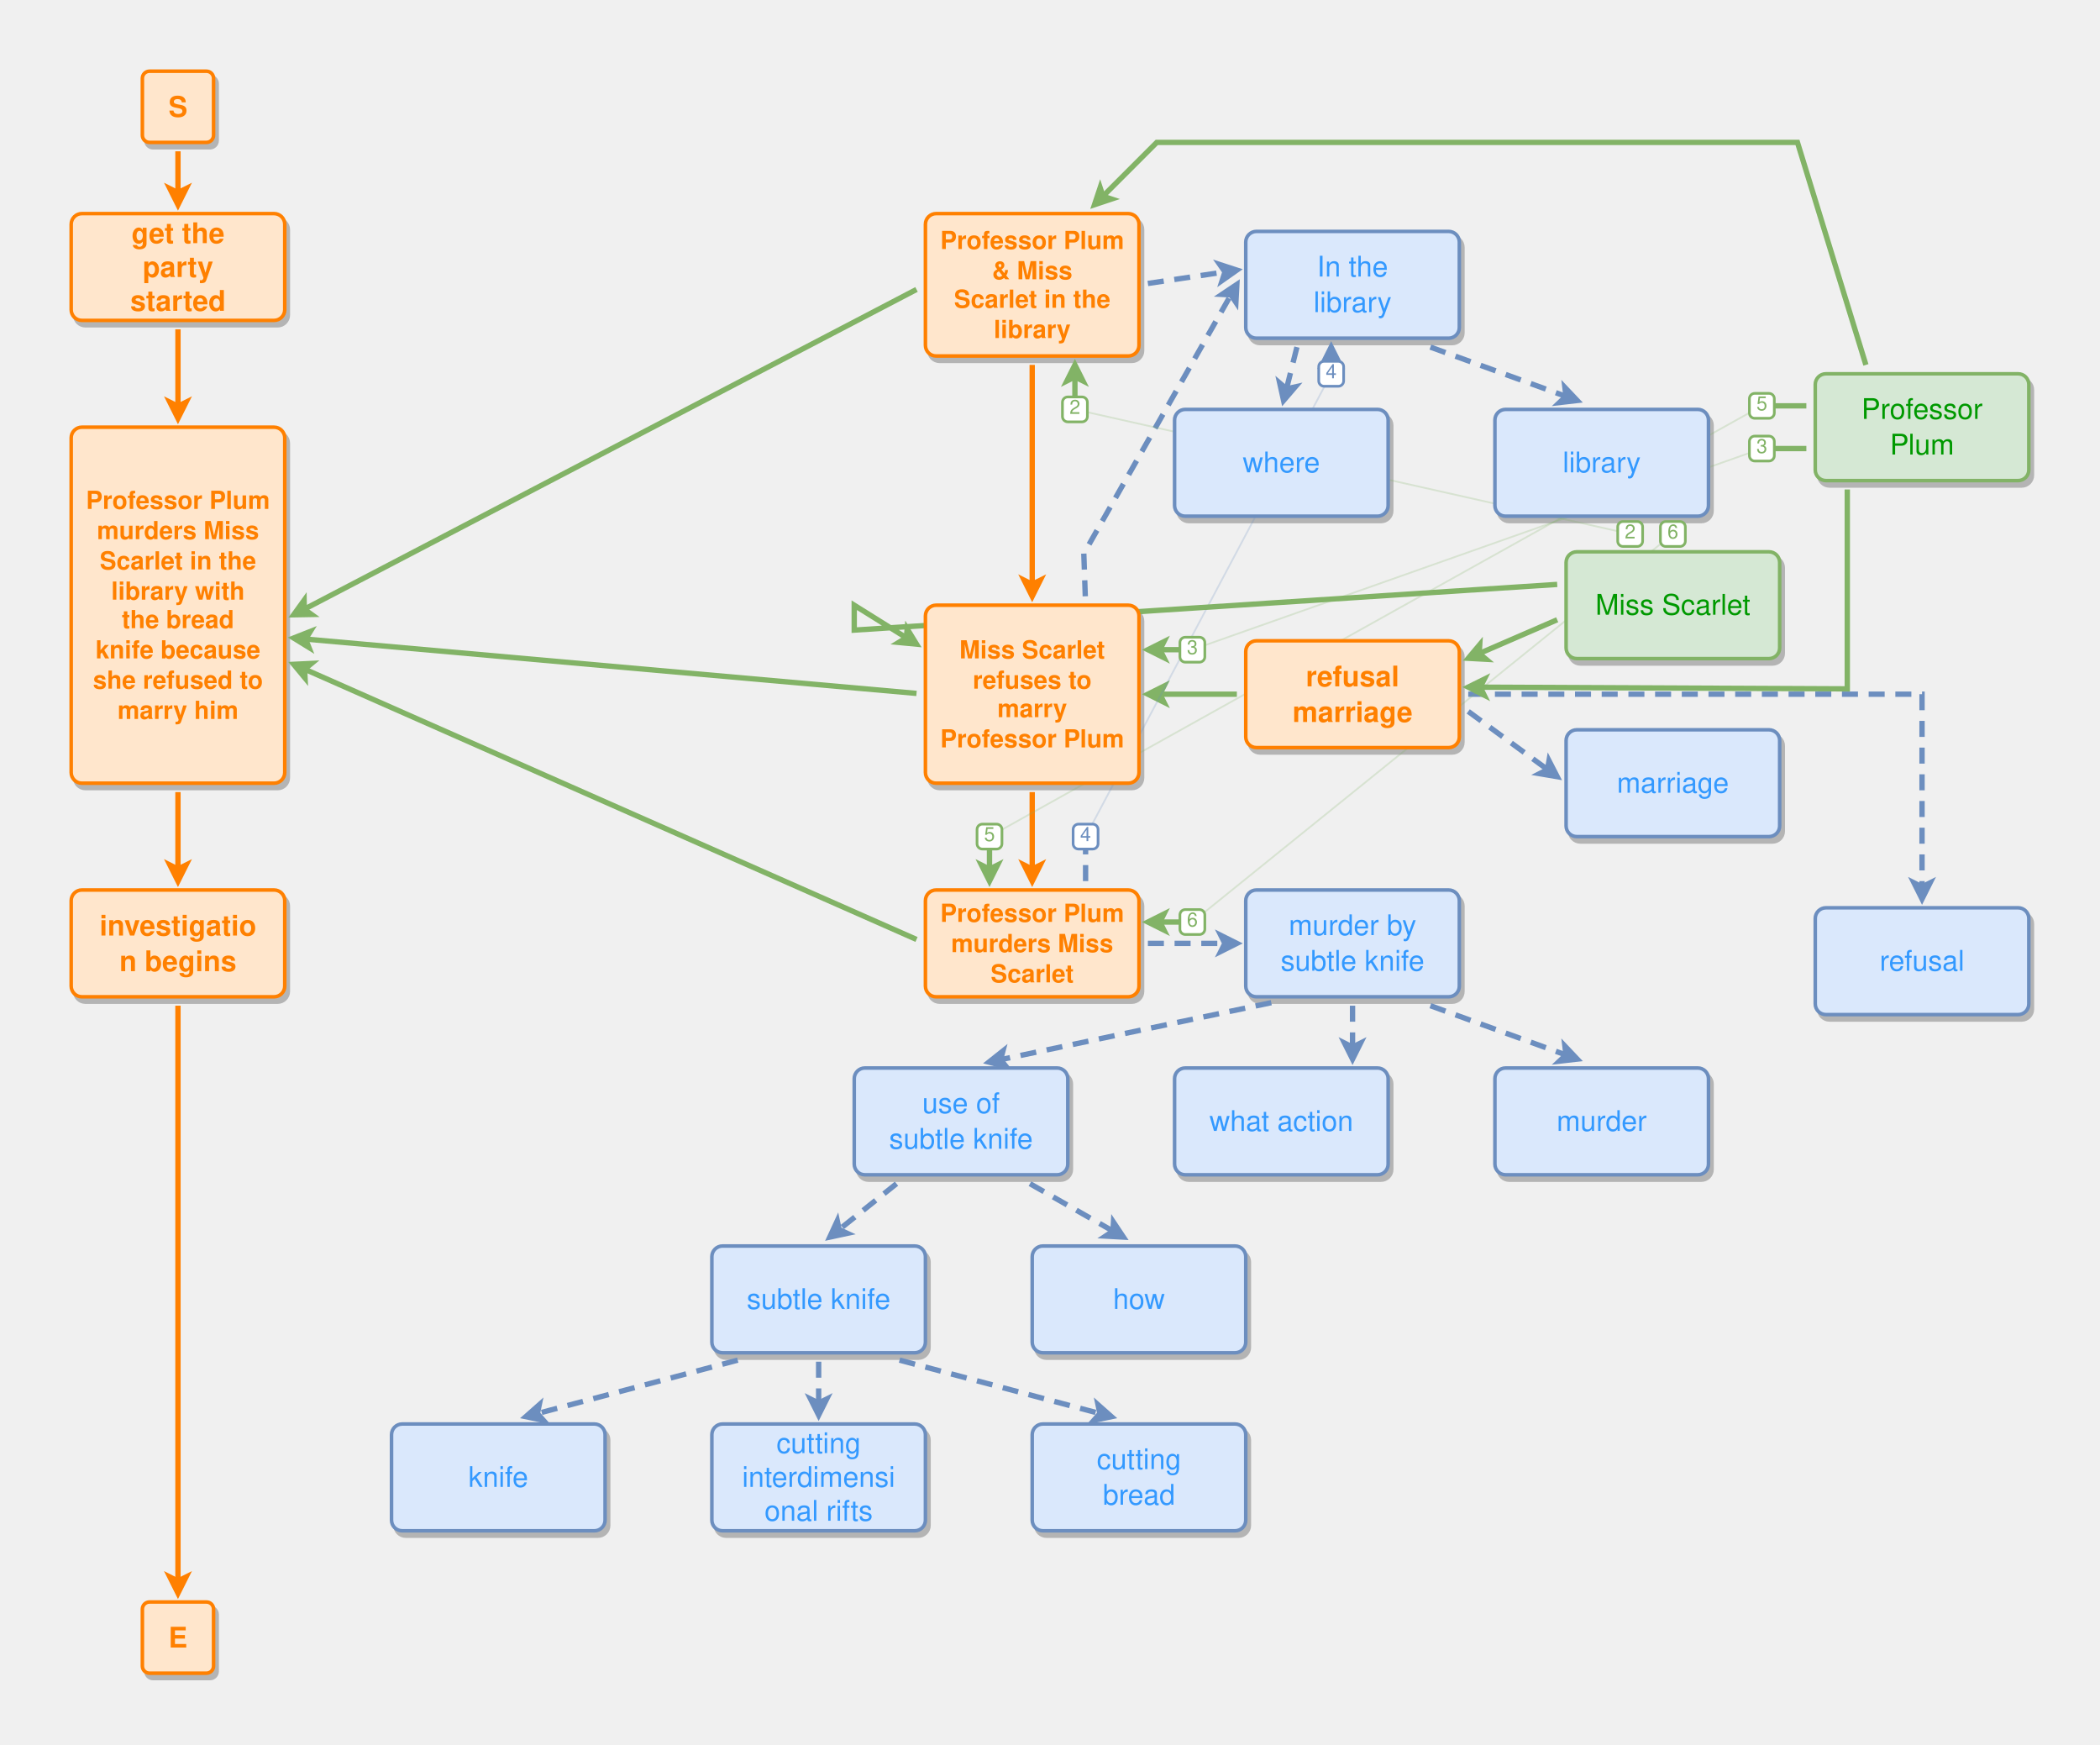
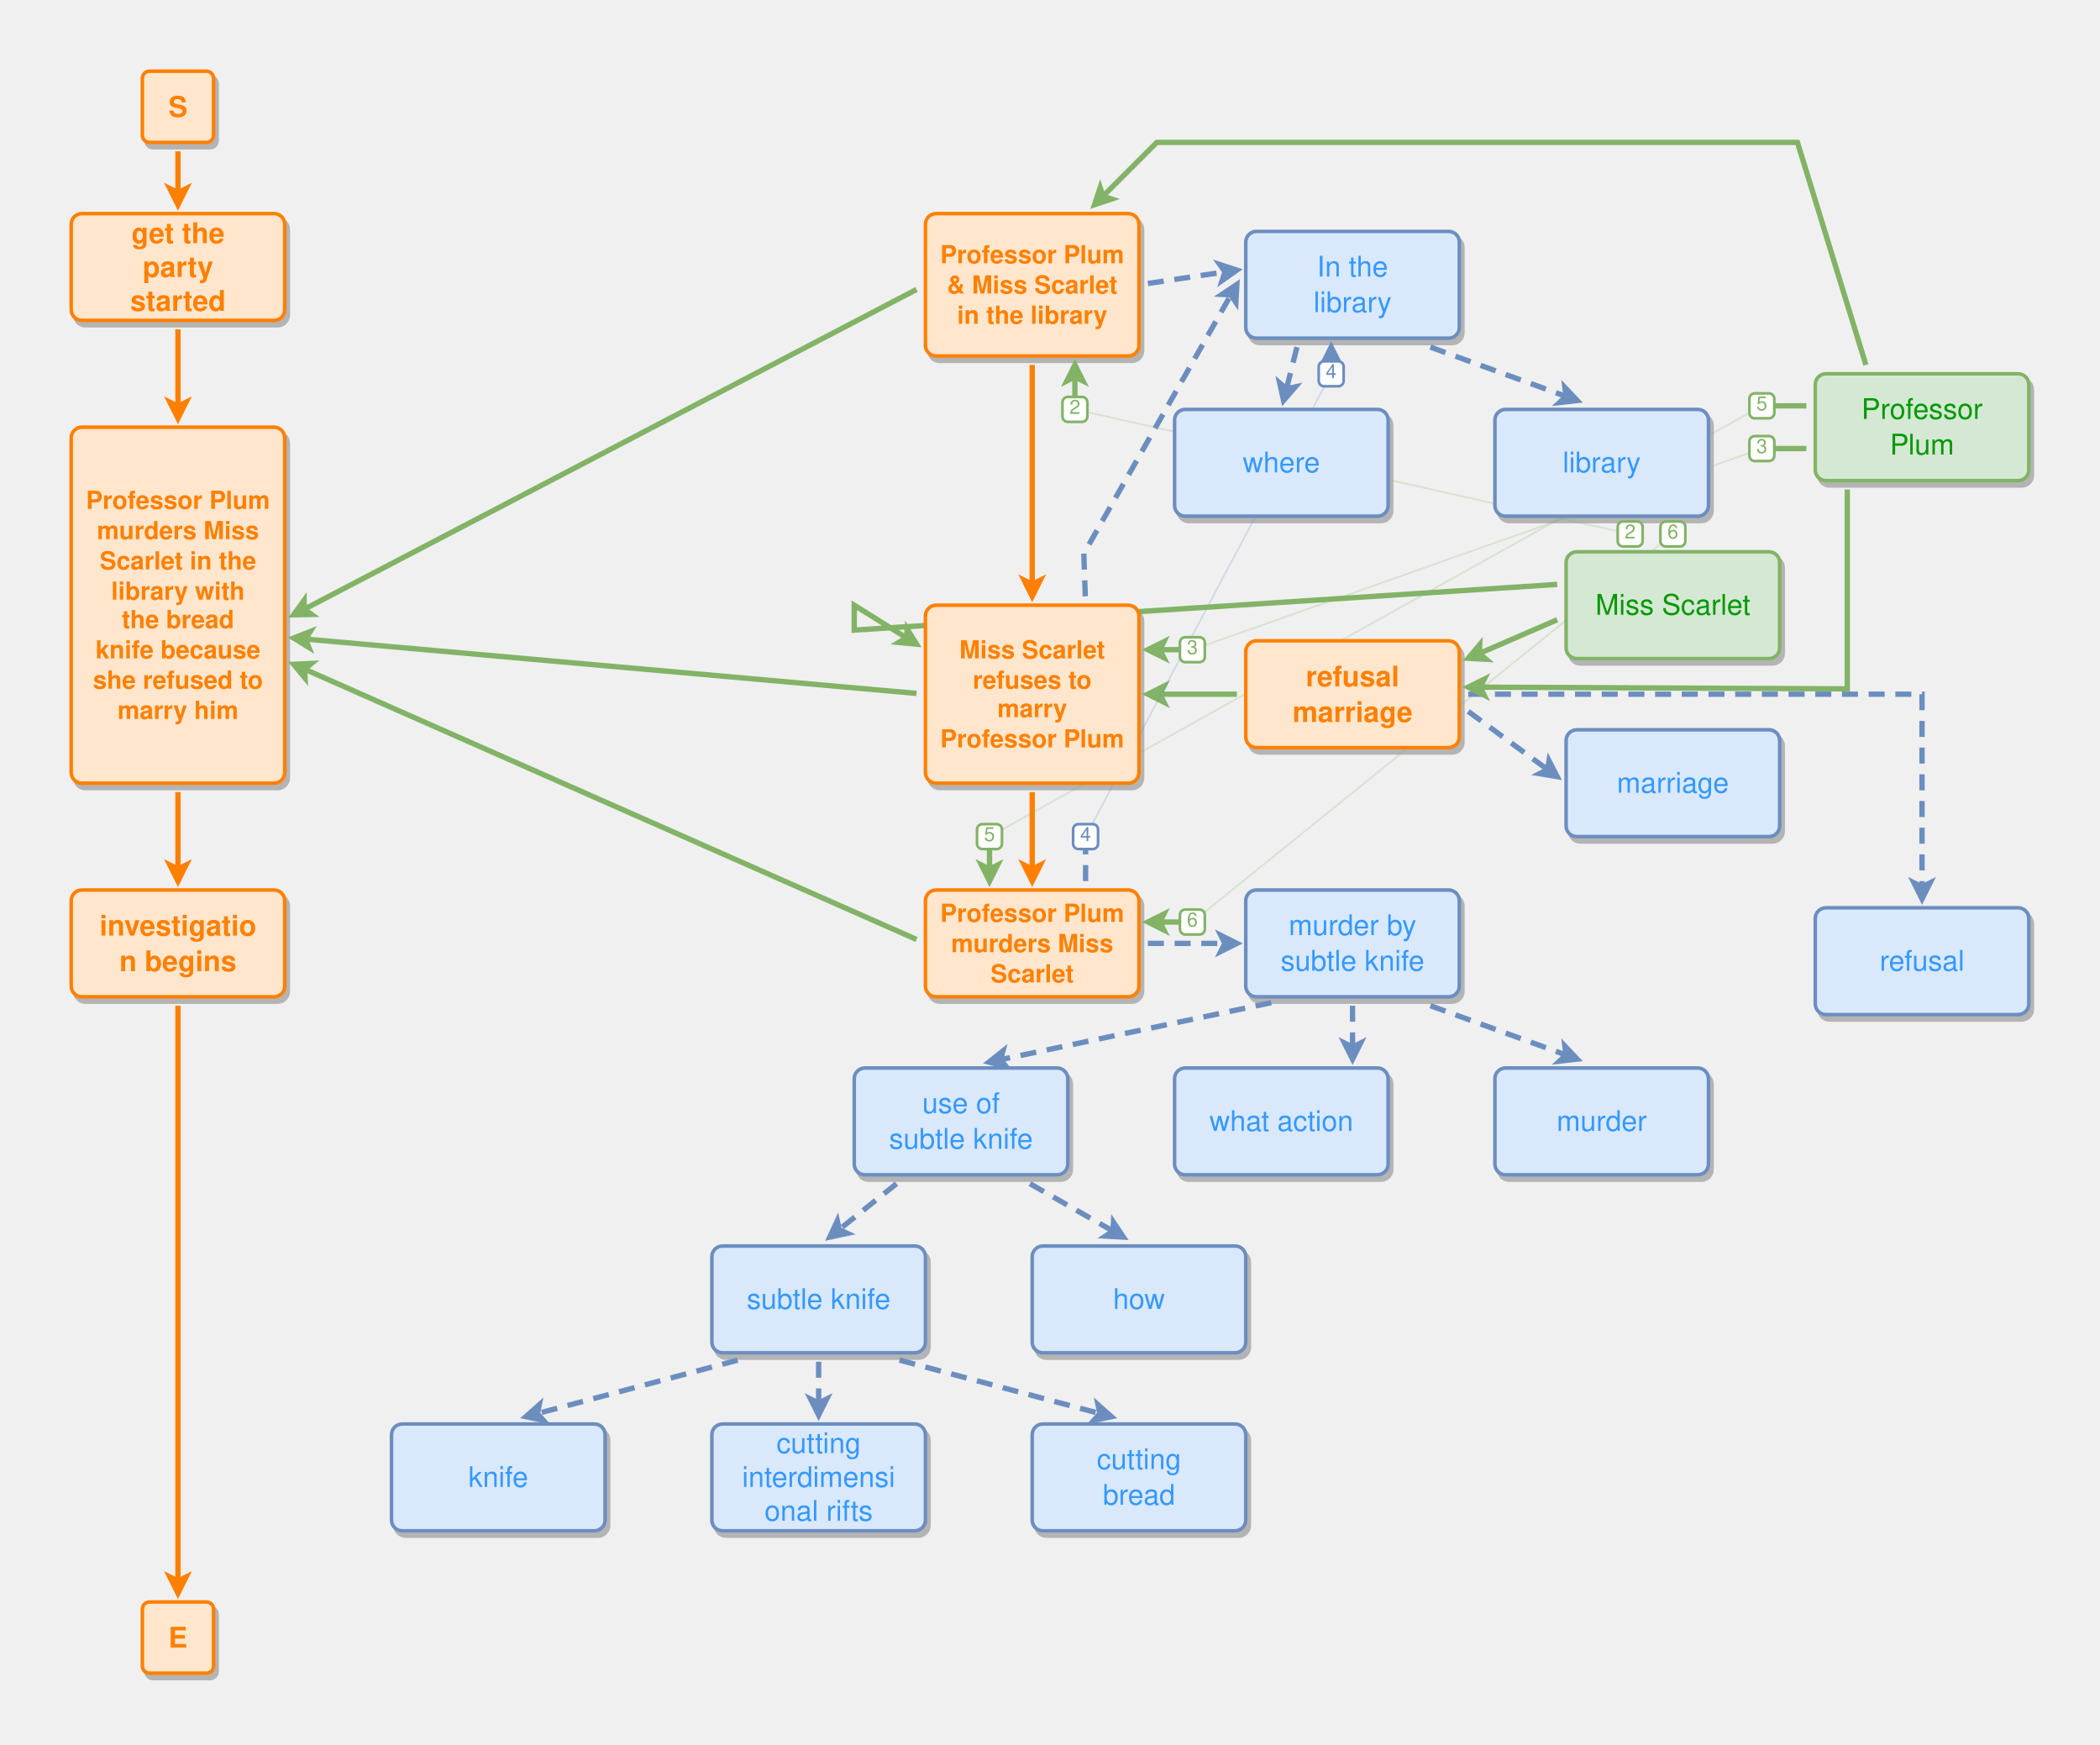
<svg xmlns="http://www.w3.org/2000/svg" width="1180" height="980" viewBox="0 0 1180 980">
  <defs>
  </defs>
  <g id="container-shells">
  </g>
  <g id="node-shadows">
    <rect x="40" y="120" width="120" height="60" rx="6" ry="6" fill="#000000" stroke="#000000" stroke-width="2" opacity="0.25" transform="translate(2,3)" />
    <rect x="880" y="410" width="120" height="60" rx="6" ry="6" fill="#000000" stroke="#000000" stroke-width="2" opacity="0.25" transform="translate(2,3)" />
    <rect x="1020" y="510" width="120" height="60" rx="6" ry="6" fill="#000000" stroke="#000000" stroke-width="2" opacity="0.25" transform="translate(2,3)" />
    <rect x="520" y="500" width="120" height="60" rx="6" ry="6" fill="#000000" stroke="#000000" stroke-width="2" opacity="0.25" transform="translate(2,3)" />
    <rect x="700" y="500" width="120" height="60" rx="6" ry="6" fill="#000000" stroke="#000000" stroke-width="2" opacity="0.25" transform="translate(2,3)" />
    <rect x="480" y="600" width="120" height="60" rx="6" ry="6" fill="#000000" stroke="#000000" stroke-width="2" opacity="0.25" transform="translate(2,3)" />
    <rect x="400" y="700" width="120" height="60" rx="6" ry="6" fill="#000000" stroke="#000000" stroke-width="2" opacity="0.25" transform="translate(2,3)" />
    <rect x="220" y="800" width="120" height="60" rx="6" ry="6" fill="#000000" stroke="#000000" stroke-width="2" opacity="0.25" transform="translate(2,3)" />
    <rect x="660" y="600" width="120" height="60" rx="6" ry="6" fill="#000000" stroke="#000000" stroke-width="2" opacity="0.25" transform="translate(2,3)" />
    <rect x="840" y="600" width="120" height="60" rx="6" ry="6" fill="#000000" stroke="#000000" stroke-width="2" opacity="0.25" transform="translate(2,3)" />
    <rect x="580" y="700" width="120" height="60" rx="6" ry="6" fill="#000000" stroke="#000000" stroke-width="2" opacity="0.25" transform="translate(2,3)" />
    <rect x="40" y="240" width="120" height="200" rx="6" ry="6" fill="#000000" stroke="#000000" stroke-width="2" opacity="0.25" transform="translate(2,3)" />
    <rect x="400" y="800" width="120" height="60" rx="6" ry="6" fill="#000000" stroke="#000000" stroke-width="2" opacity="0.25" transform="translate(2,3)" />
    <rect x="580" y="800" width="120" height="60" rx="6" ry="6" fill="#000000" stroke="#000000" stroke-width="2" opacity="0.25" transform="translate(2,3)" />
    <rect x="1020" y="210" width="120" height="60" rx="6" ry="6" fill="#000000" stroke="#000000" stroke-width="2" opacity="0.25" transform="translate(2,3)" />
    <rect x="880" y="310" width="120" height="60" rx="6" ry="6" fill="#000000" stroke="#000000" stroke-width="2" opacity="0.25" transform="translate(2,3)" />
    <rect x="80" y="40" width="40" height="40" rx="4" ry="4" fill="#000000" stroke="#000000" stroke-width="2" opacity="0.25" transform="translate(2,3)" />
    <rect x="80" y="900" width="40" height="40" rx="4" ry="4" fill="#000000" stroke="#000000" stroke-width="2" opacity="0.25" transform="translate(2,3)" />
    <rect x="40" y="500" width="120" height="60" rx="6" ry="6" fill="#000000" stroke="#000000" stroke-width="2" opacity="0.25" transform="translate(2,3)" />
    <rect x="520" y="120" width="120" height="80" rx="6" ry="6" fill="#000000" stroke="#000000" stroke-width="2" opacity="0.25" transform="translate(2,3)" />
    <rect x="700" y="130" width="120" height="60" rx="6" ry="6" fill="#000000" stroke="#000000" stroke-width="2" opacity="0.25" transform="translate(2,3)" />
    <rect x="660" y="230" width="120" height="60" rx="6" ry="6" fill="#000000" stroke="#000000" stroke-width="2" opacity="0.25" transform="translate(2,3)" />
    <rect x="840" y="230" width="120" height="60" rx="6" ry="6" fill="#000000" stroke="#000000" stroke-width="2" opacity="0.25" transform="translate(2,3)" />
    <rect x="520" y="340" width="120" height="100" rx="6" ry="6" fill="#000000" stroke="#000000" stroke-width="2" opacity="0.25" transform="translate(2,3)" />
    <rect x="700" y="360" width="120" height="60" rx="6" ry="6" fill="#000000" stroke="#000000" stroke-width="2" opacity="0.25" transform="translate(2,3)" />
  </g>
  <g id="edges">
    <g class="edge" data-edge-idx="0" data-edge-base="leadsto" data-edge-from="1" data-edge-to="2">
      <line x1="100.00" y1="185.00" x2="100.00" y2="228.25" stroke="#ff8000" stroke-width="3" />
      <path d="M 100.00 235.00 L 95.50 226.00 L 100.00 228.25 L 104.50 226.00 Z" fill="#ff8000" stroke="#ff8000" stroke-width="3" stroke-miterlimit="10" />
    </g>
    <g class="edge" data-edge-idx="1" data-edge-base="leadsto" data-edge-from="2" data-edge-to="3">
      <line x1="100.00" y1="445.00" x2="100.00" y2="488.25" stroke="#ff8000" stroke-width="3" />
      <path d="M 100.00 495.00 L 95.50 486.00 L 100.00 488.25 L 104.50 486.00 Z" fill="#ff8000" stroke="#ff8000" stroke-width="3" stroke-miterlimit="10" />
    </g>
    <g class="edge" data-edge-idx="2" data-edge-base="partof" data-edge-from="4" data-edge-to="2">
      <line x1="515.00" y1="162.61" x2="170.98" y2="342.26" stroke="#82b366" stroke-width="3" />
      <path d="M 165.00 345.39 L 170.89 337.23 L 170.98 342.26 L 175.06 345.21 Z" fill="#82b366" stroke="#82b366" stroke-width="3" stroke-miterlimit="10" />
    </g>
    <g class="edge" data-edge-idx="3" data-edge-base="expresses" data-edge-from="4" data-edge-to="5">
      <line x1="645.00" y1="159.25" x2="688.32" y2="152.75" stroke="#6c8ebf" stroke-width="3" stroke-dasharray="9 6" />
      <path d="M 695.00 151.75 L 686.77 157.54 L 688.32 152.75 L 685.43 148.63 Z" fill="#6c8ebf" stroke="#6c8ebf" stroke-width="3" stroke-miterlimit="10" />
    </g>
    <g class="edge" data-edge-idx="4" data-edge-base="expresses" data-edge-from="5" data-edge-to="6">
      <line x1="728.75" y1="195.00" x2="722.89" y2="218.45" stroke="#6c8ebf" stroke-width="3" stroke-dasharray="9 6" />
      <path d="M 721.25 225.00 L 719.07 215.18 L 722.89 218.45 L 727.80 217.36 Z" fill="#6c8ebf" stroke="#6c8ebf" stroke-width="3" stroke-miterlimit="10" />
    </g>
    <g class="edge" data-edge-idx="5" data-edge-base="expresses" data-edge-from="5" data-edge-to="7">
      <line x1="803.75" y1="195.00" x2="879.91" y2="222.69" stroke="#6c8ebf" stroke-width="3" stroke-dasharray="9 6" />
      <path d="M 886.25 225.00 L 876.25 226.15 L 879.91 222.69 L 879.33 217.70 Z" fill="#6c8ebf" stroke="#6c8ebf" stroke-width="3" stroke-miterlimit="10" />
    </g>
    <g class="edge" data-edge-idx="6" data-edge-base="partof" data-edge-from="8" data-edge-to="2">
      <line x1="515.00" y1="389.56" x2="171.72" y2="359.04" stroke="#82b366" stroke-width="3" />
      <path d="M 165.00 358.44 L 174.36 354.76 L 171.72 359.04 L 173.57 363.72 Z" fill="#82b366" stroke="#82b366" stroke-width="3" stroke-miterlimit="10" />
    </g>
    <g class="edge" data-edge-idx="7" data-edge-base="partof" data-edge-from="9" data-edge-to="8">
      <line x1="695.00" y1="390.00" x2="651.75" y2="390.00" stroke="#82b366" stroke-width="3" />
      <path d="M 645.00 390.00 L 654.00 385.50 L 651.75 390.00 L 654.00 394.50 Z" fill="#82b366" stroke="#82b366" stroke-width="3" stroke-miterlimit="10" />
    </g>
    <g class="edge" data-edge-idx="8" data-edge-base="expresses" data-edge-from="9" data-edge-to="10">
      <line x1="825.00" y1="399.67" x2="869.56" y2="432.34" stroke="#6c8ebf" stroke-width="3" stroke-dasharray="9 6" />
      <path d="M 875.00 436.33 L 865.08 434.64 L 869.56 432.34 L 870.40 427.38 Z" fill="#6c8ebf" stroke="#6c8ebf" stroke-width="3" stroke-miterlimit="10" />
    </g>
    <g class="edge" data-edge-idx="9" data-edge-base="expresses" data-edge-from="9" data-edge-to="11">
      <polyline points="825.00,390.00 1080,390 1080.00,498.25" fill="none" stroke="#6c8ebf" stroke-width="3" stroke-dasharray="9 6" />
      <path d="M 1080.00 505.00 L 1075.50 496.00 L 1080.00 498.25 L 1084.50 496.00 Z" fill="#6c8ebf" stroke="#6c8ebf" stroke-width="3" stroke-miterlimit="10" />
    </g>
    <g class="edge" data-edge-idx="10" data-edge-base="expresses" data-edge-from="8" data-edge-to="5">
      <polyline points="609.83,335.00 609,311 691.66,165.66" fill="none" stroke="#6c8ebf" stroke-width="3" stroke-dasharray="9 6" />
      <path d="M 695.00 159.79 L 694.46 169.84 L 691.66 165.66 L 686.64 165.39 Z" fill="#6c8ebf" stroke="#6c8ebf" stroke-width="3" stroke-miterlimit="10" />
    </g>
    <g class="edge" data-edge-idx="11" data-edge-base="partof" data-edge-from="12" data-edge-to="2">
      <line x1="515.00" y1="527.79" x2="171.17" y2="375.94" stroke="#82b366" stroke-width="3" />
      <path d="M 165.00 373.21 L 175.05 372.73 L 171.17 375.94 L 171.41 380.96 Z" fill="#82b366" stroke="#82b366" stroke-width="3" stroke-miterlimit="10" />
    </g>
    <g class="edge" data-edge-idx="12" data-edge-base="expresses" data-edge-from="12" data-edge-to="5">
      <line class="edge-ghost" x1="610.00" y1="470.00" x2="748.00" y2="210.00" stroke="#6c8ebf" stroke-width="1" stroke-opacity="0.22" />
      <g class="edge-full" opacity="0">
        <line x1="610.00" y1="470.00" x2="748.00" y2="210.00" stroke="#6c8ebf" stroke-width="3" stroke-dasharray="9 6" />
      </g>
      <g class="edge-stub" data-stub-end="source">
        <line x1="610.00" y1="495.00" x2="610.00" y2="470.00" stroke="#6c8ebf" stroke-width="3" stroke-dasharray="9 6" />
        <g class="edge-badge">
          <rect x="603.00" y="463.00" width="14.00" height="14.00" rx="3" fill="#ffffff" stroke="#6c8ebf" stroke-width="1.5" />
          <text x="610.00" y="470.00" text-anchor="middle" dominant-baseline="central" font-size="11" font-family="Helvetica,Arial,sans-serif" fill="#6c8ebf">4</text>
        </g>
      </g>
      <g class="edge-stub" data-stub-end="target">
        <line x1="748.00" y1="210.00" x2="748.00" y2="201.75" stroke="#6c8ebf" stroke-width="3" stroke-dasharray="9 6" />
        <path d="M 748.00 195.00 L 752.50 204.00 L 748.00 201.75 L 743.50 204.00 Z" fill="#6c8ebf" stroke="#6c8ebf" stroke-width="3" stroke-miterlimit="10" />
        <g class="edge-badge">
          <rect x="741.00" y="203.00" width="14.00" height="14.00" rx="3" fill="#ffffff" stroke="#6c8ebf" stroke-width="1.5" />
          <text x="748.00" y="210.00" text-anchor="middle" dominant-baseline="central" font-size="11" font-family="Helvetica,Arial,sans-serif" fill="#6c8ebf">4</text>
        </g>
      </g>
    </g>
    <g class="edge" data-edge-idx="13" data-edge-base="expresses" data-edge-from="12" data-edge-to="13">
      <line x1="645.00" y1="530.00" x2="688.25" y2="530.00" stroke="#6c8ebf" stroke-width="3" stroke-dasharray="9 6" />
      <path d="M 695.00 530.00 L 686.00 534.50 L 688.25 530.00 L 686.00 525.50 Z" fill="#6c8ebf" stroke="#6c8ebf" stroke-width="3" stroke-miterlimit="10" />
    </g>
    <g class="edge" data-edge-idx="14" data-edge-base="expresses" data-edge-from="13" data-edge-to="14">
      <line x1="714.34" y1="563.30" x2="562.26" y2="595.31" stroke="#6c8ebf" stroke-width="3" stroke-dasharray="9 6" />
      <path d="M 555.66 596.70 L 563.54 590.45 L 562.26 595.31 L 565.39 599.25 Z" fill="#6c8ebf" stroke="#6c8ebf" stroke-width="3" stroke-miterlimit="10" />
    </g>
    <g class="edge" data-edge-idx="15" data-edge-base="expresses" data-edge-from="14" data-edge-to="15">
      <line x1="503.75" y1="665.00" x2="471.52" y2="690.78" stroke="#6c8ebf" stroke-width="3" stroke-dasharray="9 6" />
      <path d="M 466.25 695.00 L 470.47 685.86 L 471.52 690.78 L 476.09 692.89 Z" fill="#6c8ebf" stroke="#6c8ebf" stroke-width="3" stroke-miterlimit="10" />
    </g>
    <g class="edge" data-edge-idx="16" data-edge-base="expresses" data-edge-from="15" data-edge-to="16">
      <line x1="414.54" y1="764.12" x2="301.98" y2="794.14" stroke="#6c8ebf" stroke-width="3" stroke-dasharray="9 6" />
      <path d="M 295.46 795.88 L 303.00 789.21 L 301.98 794.14 L 305.32 797.91 Z" fill="#6c8ebf" stroke="#6c8ebf" stroke-width="3" stroke-miterlimit="10" />
    </g>
    <g class="edge" data-edge-idx="17" data-edge-base="expresses" data-edge-from="13" data-edge-to="17">
      <line x1="760.00" y1="565.00" x2="760.00" y2="588.25" stroke="#6c8ebf" stroke-width="3" stroke-dasharray="9 6" />
      <path d="M 760.00 595.00 L 755.50 586.00 L 760.00 588.25 L 764.50 586.00 Z" fill="#6c8ebf" stroke="#6c8ebf" stroke-width="3" stroke-miterlimit="10" />
    </g>
    <g class="edge" data-edge-idx="18" data-edge-base="expresses" data-edge-from="13" data-edge-to="18">
      <line x1="803.75" y1="565.00" x2="879.91" y2="592.69" stroke="#6c8ebf" stroke-width="3" stroke-dasharray="9 6" />
      <path d="M 886.25 595.00 L 876.25 596.15 L 879.91 592.69 L 879.33 587.70 Z" fill="#6c8ebf" stroke="#6c8ebf" stroke-width="3" stroke-miterlimit="10" />
    </g>
    <g class="edge" data-edge-idx="19" data-edge-base="expresses" data-edge-from="14" data-edge-to="19">
      <line x1="578.75" y1="665.00" x2="625.39" y2="691.65" stroke="#6c8ebf" stroke-width="3" stroke-dasharray="9 6" />
      <path d="M 631.25 695.00 L 621.20 694.44 L 625.39 691.65 L 625.67 686.63 Z" fill="#6c8ebf" stroke="#6c8ebf" stroke-width="3" stroke-miterlimit="10" />
    </g>
    <g class="edge" data-edge-idx="20" data-edge-base="expresses" data-edge-from="15" data-edge-to="20">
      <line x1="460.00" y1="765.00" x2="460.00" y2="788.25" stroke="#6c8ebf" stroke-width="3" stroke-dasharray="9 6" />
      <path d="M 460.00 795.00 L 455.50 786.00 L 460.00 788.25 L 464.50 786.00 Z" fill="#6c8ebf" stroke="#6c8ebf" stroke-width="3" stroke-miterlimit="10" />
    </g>
    <g class="edge" data-edge-idx="21" data-edge-base="expresses" data-edge-from="15" data-edge-to="21">
      <line x1="505.46" y1="764.12" x2="618.02" y2="794.14" stroke="#6c8ebf" stroke-width="3" stroke-dasharray="9 6" />
      <path d="M 624.54 795.88 L 614.68 797.91 L 618.02 794.14 L 617.00 789.21 Z" fill="#6c8ebf" stroke="#6c8ebf" stroke-width="3" stroke-miterlimit="10" />
    </g>
    <g class="edge" data-edge-idx="22" data-edge-base="leadsto" data-edge-from="4" data-edge-to="8">
      <line x1="580.00" y1="205.00" x2="580.00" y2="328.25" stroke="#ff8000" stroke-width="3" />
      <path d="M 580.00 335.00 L 575.50 326.00 L 580.00 328.25 L 584.50 326.00 Z" fill="#ff8000" stroke="#ff8000" stroke-width="3" stroke-miterlimit="10" />
    </g>
    <g class="edge" data-edge-idx="23" data-edge-base="leadsto" data-edge-from="8" data-edge-to="12">
      <line x1="580.00" y1="445.00" x2="580.00" y2="488.25" stroke="#ff8000" stroke-width="3" />
      <path d="M 580.00 495.00 L 575.50 486.00 L 580.00 488.25 L 584.50 486.00 Z" fill="#ff8000" stroke="#ff8000" stroke-width="3" stroke-miterlimit="10" />
    </g>
    <g class="edge" data-edge-idx="24" data-edge-base="partof" data-edge-from="22" data-edge-to="4">
      <polyline points="1048.46,205.00 1010,80 650,80 619.77,110.23" fill="none" stroke="#82b366" stroke-width="3" />
      <path d="M 615.00 115.00 L 618.18 105.45 L 619.77 110.23 L 624.55 111.82 Z" fill="#82b366" stroke="#82b366" stroke-width="3" stroke-miterlimit="10" />
    </g>
    <g class="edge" data-edge-idx="25" data-edge-base="partof" data-edge-from="22" data-edge-to="8">
      <line class="edge-ghost" x1="990.00" y1="252.00" x2="670.00" y2="365.00" stroke="#82b366" stroke-width="1" stroke-opacity="0.22" />
      <g class="edge-full" opacity="0">
        <line x1="990.00" y1="252.00" x2="670.00" y2="365.00" stroke="#82b366" stroke-width="3" />
      </g>
      <g class="edge-stub" data-stub-end="source">
        <line x1="1015.00" y1="252.00" x2="990.00" y2="252.00" stroke="#82b366" stroke-width="3" />
        <g class="edge-badge">
          <rect x="983.00" y="245.00" width="14.00" height="14.00" rx="3" fill="#ffffff" stroke="#82b366" stroke-width="1.5" />
          <text x="990.00" y="252.00" text-anchor="middle" dominant-baseline="central" font-size="11" font-family="Helvetica,Arial,sans-serif" fill="#82b366">3</text>
        </g>
      </g>
      <g class="edge-stub" data-stub-end="target">
        <line x1="670.00" y1="365.00" x2="651.75" y2="365.00" stroke="#82b366" stroke-width="3" />
        <path d="M 645.00 365.00 L 654.00 360.50 L 651.75 365.00 L 654.00 369.50 Z" fill="#82b366" stroke="#82b366" stroke-width="3" stroke-miterlimit="10" />
        <g class="edge-badge">
          <rect x="663.00" y="358.00" width="14.00" height="14.00" rx="3" fill="#ffffff" stroke="#82b366" stroke-width="1.5" />
          <text x="670.00" y="365.00" text-anchor="middle" dominant-baseline="central" font-size="11" font-family="Helvetica,Arial,sans-serif" fill="#82b366">3</text>
        </g>
      </g>
    </g>
    <g class="edge" data-edge-idx="26" data-edge-base="partof" data-edge-from="22" data-edge-to="9">
      <polyline points="1038.00,275.00 1038,387 831.75,386.05" fill="none" stroke="#82b366" stroke-width="3" />
      <path d="M 825.00 386.02 L 834.02 381.56 L 831.75 386.05 L 833.98 390.56 Z" fill="#82b366" stroke="#82b366" stroke-width="3" stroke-miterlimit="10" />
    </g>
    <g class="edge" data-edge-idx="27" data-edge-base="partof" data-edge-from="22" data-edge-to="12">
      <line class="edge-ghost" x1="990.00" y1="228.00" x2="556.00" y2="470.00" stroke="#82b366" stroke-width="1" stroke-opacity="0.22" />
      <g class="edge-full" opacity="0">
        <line x1="990.00" y1="228.00" x2="556.00" y2="470.00" stroke="#82b366" stroke-width="3" />
      </g>
      <g class="edge-stub" data-stub-end="source">
        <line x1="1015.00" y1="228.00" x2="990.00" y2="228.00" stroke="#82b366" stroke-width="3" />
        <g class="edge-badge">
          <rect x="983.00" y="221.00" width="14.00" height="14.00" rx="3" fill="#ffffff" stroke="#82b366" stroke-width="1.5" />
          <text x="990.00" y="228.00" text-anchor="middle" dominant-baseline="central" font-size="11" font-family="Helvetica,Arial,sans-serif" fill="#82b366">5</text>
        </g>
      </g>
      <g class="edge-stub" data-stub-end="target">
        <line x1="556.00" y1="470.00" x2="556.00" y2="488.25" stroke="#82b366" stroke-width="3" />
        <path d="M 556.00 495.00 L 551.50 486.00 L 556.00 488.25 L 560.50 486.00 Z" fill="#82b366" stroke="#82b366" stroke-width="3" stroke-miterlimit="10" />
        <g class="edge-badge">
          <rect x="549.00" y="463.00" width="14.00" height="14.00" rx="3" fill="#ffffff" stroke="#82b366" stroke-width="1.5" />
          <text x="556.00" y="470.00" text-anchor="middle" dominant-baseline="central" font-size="11" font-family="Helvetica,Arial,sans-serif" fill="#82b366">5</text>
        </g>
      </g>
    </g>
    <g class="edge" data-edge-idx="28" data-edge-base="partof" data-edge-from="23" data-edge-to="4">
      <line class="edge-ghost" x1="916.00" y1="300.00" x2="604.00" y2="230.00" stroke="#82b366" stroke-width="1" stroke-opacity="0.22" />
      <g class="edge-full" opacity="0">
        <line x1="916.00" y1="300.00" x2="604.00" y2="230.00" stroke="#82b366" stroke-width="3" />
      </g>
      <g class="edge-stub" data-stub-end="source">
        <line x1="916.00" y1="305.00" x2="916.00" y2="300.00" stroke="#82b366" stroke-width="3" />
        <g class="edge-badge">
          <rect x="909.00" y="293.00" width="14.00" height="14.00" rx="3" fill="#ffffff" stroke="#82b366" stroke-width="1.5" />
          <text x="916.00" y="300.00" text-anchor="middle" dominant-baseline="central" font-size="11" font-family="Helvetica,Arial,sans-serif" fill="#82b366">2</text>
        </g>
      </g>
      <g class="edge-stub" data-stub-end="target">
        <line x1="604.00" y1="230.00" x2="604.00" y2="211.75" stroke="#82b366" stroke-width="3" />
        <path d="M 604.00 205.00 L 608.50 214.00 L 604.00 211.75 L 599.50 214.00 Z" fill="#82b366" stroke="#82b366" stroke-width="3" stroke-miterlimit="10" />
        <g class="edge-badge">
          <rect x="597.00" y="223.00" width="14.00" height="14.00" rx="3" fill="#ffffff" stroke="#82b366" stroke-width="1.5" />
          <text x="604.00" y="230.00" text-anchor="middle" dominant-baseline="central" font-size="11" font-family="Helvetica,Arial,sans-serif" fill="#82b366">2</text>
        </g>
      </g>
    </g>
    <g class="edge" data-edge-idx="29" data-edge-base="partof" data-edge-from="23" data-edge-to="8">
      <polyline points="875.00,328.32 480,354 480,340 509.28,358.30" fill="none" stroke="#82b366" stroke-width="3" />
      <path d="M 515.00 361.88 L 504.98 360.92 L 509.28 358.30 L 509.75 353.29 Z" fill="#82b366" stroke="#82b366" stroke-width="3" stroke-miterlimit="10" />
    </g>
    <g class="edge" data-edge-idx="30" data-edge-base="partof" data-edge-from="23" data-edge-to="9">
      <line x1="875.00" y1="348.17" x2="831.19" y2="367.15" stroke="#82b366" stroke-width="3" />
      <path d="M 825.00 369.83 L 831.47 362.13 L 831.19 367.15 L 835.05 370.38 Z" fill="#82b366" stroke="#82b366" stroke-width="3" stroke-miterlimit="10" />
    </g>
    <g class="edge" data-edge-idx="31" data-edge-base="partof" data-edge-from="23" data-edge-to="12">
      <line class="edge-ghost" x1="940.00" y1="300.00" x2="670.00" y2="518.00" stroke="#82b366" stroke-width="1" stroke-opacity="0.22" />
      <g class="edge-full" opacity="0">
        <line x1="940.00" y1="300.00" x2="670.00" y2="518.00" stroke="#82b366" stroke-width="3" />
      </g>
      <g class="edge-stub" data-stub-end="source">
        <line x1="940.00" y1="305.00" x2="940.00" y2="300.00" stroke="#82b366" stroke-width="3" />
        <g class="edge-badge">
          <rect x="933.00" y="293.00" width="14.00" height="14.00" rx="3" fill="#ffffff" stroke="#82b366" stroke-width="1.5" />
          <text x="940.00" y="300.00" text-anchor="middle" dominant-baseline="central" font-size="11" font-family="Helvetica,Arial,sans-serif" fill="#82b366">6</text>
        </g>
      </g>
      <g class="edge-stub" data-stub-end="target">
        <line x1="670.00" y1="518.00" x2="651.75" y2="518.00" stroke="#82b366" stroke-width="3" />
        <path d="M 645.00 518.00 L 654.00 513.50 L 651.75 518.00 L 654.00 522.50 Z" fill="#82b366" stroke="#82b366" stroke-width="3" stroke-miterlimit="10" />
        <g class="edge-badge">
          <rect x="663.00" y="511.00" width="14.00" height="14.00" rx="3" fill="#ffffff" stroke="#82b366" stroke-width="1.5" />
          <text x="670.00" y="518.00" text-anchor="middle" dominant-baseline="central" font-size="11" font-family="Helvetica,Arial,sans-serif" fill="#82b366">6</text>
        </g>
      </g>
    </g>
    <g class="edge" data-edge-idx="32" data-edge-base="leadsto" data-edge-from="24" data-edge-to="1">
      <line x1="100.00" y1="85.00" x2="100.00" y2="108.25" stroke="#ff8000" stroke-width="3" />
      <path d="M 100.00 115.00 L 95.50 106.00 L 100.00 108.25 L 104.50 106.00 Z" fill="#ff8000" stroke="#ff8000" stroke-width="3" stroke-miterlimit="10" />
    </g>
    <g class="edge" data-edge-idx="33" data-edge-base="leadsto" data-edge-from="3" data-edge-to="25">
      <line x1="100.00" y1="565.00" x2="100.00" y2="888.25" stroke="#ff8000" stroke-width="3" />
      <path d="M 100.00 895.00 L 95.50 886.00 L 100.00 888.25 L 104.50 886.00 Z" fill="#ff8000" stroke="#ff8000" stroke-width="3" stroke-miterlimit="10" />
    </g>
  </g>
  <g id="nodes">
    <rect x="40" y="120" width="120" height="60" rx="6" ry="6" fill="#ffe6cc" stroke="#ff8000" stroke-width="2" />
    <text x="100" y="131" text-anchor="middle" dominant-baseline="middle" font-family="Helvetica,Inter,Segoe UI,Arial" font-size="16" font-weight="bold" fill="#ff8000">get the</text>
    <text x="100" y="150" text-anchor="middle" dominant-baseline="middle" font-family="Helvetica,Inter,Segoe UI,Arial" font-size="16" font-weight="bold" fill="#ff8000">party</text>
    <text x="100" y="169" text-anchor="middle" dominant-baseline="middle" font-family="Helvetica,Inter,Segoe UI,Arial" font-size="16" font-weight="bold" fill="#ff8000">started</text>
    <rect x="880" y="410" width="120" height="60" rx="6" ry="6" fill="#dae8fc" stroke="#6c8ebf" stroke-width="2" />
    <text x="940" y="440" text-anchor="middle" dominant-baseline="middle" font-family="Helvetica,Inter,Segoe UI,Arial" font-size="16" font-weight="normal" fill="#3399ff">marriage</text>
    <rect x="1020" y="510" width="120" height="60" rx="6" ry="6" fill="#dae8fc" stroke="#6c8ebf" stroke-width="2" />
    <text x="1080" y="540" text-anchor="middle" dominant-baseline="middle" font-family="Helvetica,Inter,Segoe UI,Arial" font-size="16" font-weight="normal" fill="#3399ff">refusal</text>
    <rect x="520" y="500" width="120" height="60" rx="6" ry="6" fill="#ffe6cc" stroke="#ff8000" stroke-width="2" />
    <text x="580" y="513" text-anchor="middle" dominant-baseline="middle" font-family="Helvetica,Inter,Segoe UI,Arial" font-size="14" font-weight="bold" fill="#ff8000">Professor Plum</text>
    <text x="580" y="530" text-anchor="middle" dominant-baseline="middle" font-family="Helvetica,Inter,Segoe UI,Arial" font-size="14" font-weight="bold" fill="#ff8000">murders Miss</text>
    <text x="580" y="547" text-anchor="middle" dominant-baseline="middle" font-family="Helvetica,Inter,Segoe UI,Arial" font-size="14" font-weight="bold" fill="#ff8000">Scarlet</text>
    <rect x="700" y="500" width="120" height="60" rx="6" ry="6" fill="#dae8fc" stroke="#6c8ebf" stroke-width="2" />
    <text x="760" y="520" text-anchor="middle" dominant-baseline="middle" font-family="Helvetica,Inter,Segoe UI,Arial" font-size="16" font-weight="normal" fill="#3399ff">murder by</text>
    <text x="760" y="540" text-anchor="middle" dominant-baseline="middle" font-family="Helvetica,Inter,Segoe UI,Arial" font-size="16" font-weight="normal" fill="#3399ff">subtle knife</text>
    <rect x="480" y="600" width="120" height="60" rx="6" ry="6" fill="#dae8fc" stroke="#6c8ebf" stroke-width="2" />
    <text x="540" y="620" text-anchor="middle" dominant-baseline="middle" font-family="Helvetica,Inter,Segoe UI,Arial" font-size="16" font-weight="normal" fill="#3399ff">use of</text>
    <text x="540" y="640" text-anchor="middle" dominant-baseline="middle" font-family="Helvetica,Inter,Segoe UI,Arial" font-size="16" font-weight="normal" fill="#3399ff">subtle knife</text>
    <rect x="400" y="700" width="120" height="60" rx="6" ry="6" fill="#dae8fc" stroke="#6c8ebf" stroke-width="2" />
    <text x="460" y="730" text-anchor="middle" dominant-baseline="middle" font-family="Helvetica,Inter,Segoe UI,Arial" font-size="16" font-weight="normal" fill="#3399ff">subtle knife</text>
    <rect x="220" y="800" width="120" height="60" rx="6" ry="6" fill="#dae8fc" stroke="#6c8ebf" stroke-width="2" />
    <text x="280" y="830" text-anchor="middle" dominant-baseline="middle" font-family="Helvetica,Inter,Segoe UI,Arial" font-size="16" font-weight="normal" fill="#3399ff">knife</text>
    <rect x="660" y="600" width="120" height="60" rx="6" ry="6" fill="#dae8fc" stroke="#6c8ebf" stroke-width="2" />
    <text x="720" y="630" text-anchor="middle" dominant-baseline="middle" font-family="Helvetica,Inter,Segoe UI,Arial" font-size="16" font-weight="normal" fill="#3399ff">what action</text>
    <rect x="840" y="600" width="120" height="60" rx="6" ry="6" fill="#dae8fc" stroke="#6c8ebf" stroke-width="2" />
    <text x="900" y="630" text-anchor="middle" dominant-baseline="middle" font-family="Helvetica,Inter,Segoe UI,Arial" font-size="16" font-weight="normal" fill="#3399ff">murder</text>
    <rect x="580" y="700" width="120" height="60" rx="6" ry="6" fill="#dae8fc" stroke="#6c8ebf" stroke-width="2" />
    <text x="640" y="730" text-anchor="middle" dominant-baseline="middle" font-family="Helvetica,Inter,Segoe UI,Arial" font-size="16" font-weight="normal" fill="#3399ff">how</text>
    <rect x="40" y="240" width="120" height="200" rx="6" ry="6" fill="#ffe6cc" stroke="#ff8000" stroke-width="2" />
    <text x="100" y="281" text-anchor="middle" dominant-baseline="middle" font-family="Helvetica,Inter,Segoe UI,Arial" font-size="14" font-weight="bold" fill="#ff8000">Professor Plum</text>
    <text x="100" y="298" text-anchor="middle" dominant-baseline="middle" font-family="Helvetica,Inter,Segoe UI,Arial" font-size="14" font-weight="bold" fill="#ff8000">murders Miss</text>
    <text x="100" y="315" text-anchor="middle" dominant-baseline="middle" font-family="Helvetica,Inter,Segoe UI,Arial" font-size="14" font-weight="bold" fill="#ff8000">Scarlet in the</text>
    <text x="100" y="332" text-anchor="middle" dominant-baseline="middle" font-family="Helvetica,Inter,Segoe UI,Arial" font-size="14" font-weight="bold" fill="#ff8000">library with</text>
    <text x="100" y="348" text-anchor="middle" dominant-baseline="middle" font-family="Helvetica,Inter,Segoe UI,Arial" font-size="14" font-weight="bold" fill="#ff8000">the bread</text>
    <text x="100" y="365" text-anchor="middle" dominant-baseline="middle" font-family="Helvetica,Inter,Segoe UI,Arial" font-size="14" font-weight="bold" fill="#ff8000">knife because</text>
    <text x="100" y="382" text-anchor="middle" dominant-baseline="middle" font-family="Helvetica,Inter,Segoe UI,Arial" font-size="14" font-weight="bold" fill="#ff8000">she refused to</text>
    <text x="100" y="399" text-anchor="middle" dominant-baseline="middle" font-family="Helvetica,Inter,Segoe UI,Arial" font-size="14" font-weight="bold" fill="#ff8000">marry him</text>
    <rect x="400" y="800" width="120" height="60" rx="6" ry="6" fill="#dae8fc" stroke="#6c8ebf" stroke-width="2" />
    <text x="460" y="811" text-anchor="middle" dominant-baseline="middle" font-family="Helvetica,Inter,Segoe UI,Arial" font-size="16" font-weight="normal" fill="#3399ff">cutting</text>
    <text x="460" y="830" text-anchor="middle" dominant-baseline="middle" font-family="Helvetica,Inter,Segoe UI,Arial" font-size="16" font-weight="normal" fill="#3399ff">interdimensi</text>
    <text x="460" y="849" text-anchor="middle" dominant-baseline="middle" font-family="Helvetica,Inter,Segoe UI,Arial" font-size="16" font-weight="normal" fill="#3399ff">onal rifts</text>
    <rect x="580" y="800" width="120" height="60" rx="6" ry="6" fill="#dae8fc" stroke="#6c8ebf" stroke-width="2" />
    <text x="640" y="820" text-anchor="middle" dominant-baseline="middle" font-family="Helvetica,Inter,Segoe UI,Arial" font-size="16" font-weight="normal" fill="#3399ff">cutting</text>
    <text x="640" y="840" text-anchor="middle" dominant-baseline="middle" font-family="Helvetica,Inter,Segoe UI,Arial" font-size="16" font-weight="normal" fill="#3399ff">bread</text>
    <rect x="1020" y="210" width="120" height="60" rx="6" ry="6" fill="#d5e8d4" stroke="#82b366" stroke-width="2" />
    <text x="1080" y="230" text-anchor="middle" dominant-baseline="middle" font-family="Helvetica,Inter,Segoe UI,Arial" font-size="16" font-weight="normal" fill="#009900">Professor</text>
    <text x="1080" y="250" text-anchor="middle" dominant-baseline="middle" font-family="Helvetica,Inter,Segoe UI,Arial" font-size="16" font-weight="normal" fill="#009900">Plum</text>
    <rect x="880" y="310" width="120" height="60" rx="6" ry="6" fill="#d5e8d4" stroke="#82b366" stroke-width="2" />
    <text x="940" y="340" text-anchor="middle" dominant-baseline="middle" font-family="Helvetica,Inter,Segoe UI,Arial" font-size="16" font-weight="normal" fill="#009900">Miss Scarlet</text>
    <rect x="80" y="40" width="40" height="40" rx="4" ry="4" fill="#ffe6cc" stroke="#ff8000" stroke-width="2" />
    <text x="100" y="60" text-anchor="middle" dominant-baseline="middle" font-family="Helvetica,Inter,Segoe UI,Arial" font-size="16" font-weight="bold" fill="#ff8000">S</text>
    <rect x="80" y="900" width="40" height="40" rx="4" ry="4" fill="#ffe6cc" stroke="#ff8000" stroke-width="2" />
    <text x="100" y="920" text-anchor="middle" dominant-baseline="middle" font-family="Helvetica,Inter,Segoe UI,Arial" font-size="16" font-weight="bold" fill="#ff8000">E</text>
    <rect x="40" y="500" width="120" height="60" rx="6" ry="6" fill="#ffe6cc" stroke="#ff8000" stroke-width="2" />
    <text x="100" y="520" text-anchor="middle" dominant-baseline="middle" font-family="Helvetica,Inter,Segoe UI,Arial" font-size="16" font-weight="bold" fill="#ff8000">investigatio</text>
    <text x="100" y="540" text-anchor="middle" dominant-baseline="middle" font-family="Helvetica,Inter,Segoe UI,Arial" font-size="16" font-weight="bold" fill="#ff8000">n begins</text>
    <rect x="520" y="120" width="120" height="80" rx="6" ry="6" fill="#ffe6cc" stroke="#ff8000" stroke-width="2" />
-     <text x="580" y="135" text-anchor="middle" dominant-baseline="middle" font-family="Helvetica,Inter,Segoe UI,Arial" font-size="14" font-weight="bold" fill="#ff8000">Professor Plum</text>
-     <text x="580" y="152" text-anchor="middle" dominant-baseline="middle" font-family="Helvetica,Inter,Segoe UI,Arial" font-size="14" font-weight="bold" fill="#ff8000">&amp; Miss</text>
-     <text x="580" y="168" text-anchor="middle" dominant-baseline="middle" font-family="Helvetica,Inter,Segoe UI,Arial" font-size="14" font-weight="bold" fill="#ff8000">Scarlet in the</text>
-     <text x="580" y="185" text-anchor="middle" dominant-baseline="middle" font-family="Helvetica,Inter,Segoe UI,Arial" font-size="14" font-weight="bold" fill="#ff8000">library</text>
+     <text x="580" y="143" text-anchor="middle" dominant-baseline="middle" font-family="Helvetica,Inter,Segoe UI,Arial" font-size="14" font-weight="bold" fill="#ff8000">Professor Plum</text>
+     <text x="580" y="160" text-anchor="middle" dominant-baseline="middle" font-family="Helvetica,Inter,Segoe UI,Arial" font-size="14" font-weight="bold" fill="#ff8000">&amp; Miss Scarlet</text>
+     <text x="580" y="177" text-anchor="middle" dominant-baseline="middle" font-family="Helvetica,Inter,Segoe UI,Arial" font-size="14" font-weight="bold" fill="#ff8000">in the library</text>
    <rect x="700" y="130" width="120" height="60" rx="6" ry="6" fill="#dae8fc" stroke="#6c8ebf" stroke-width="2" />
    <text x="760" y="150" text-anchor="middle" dominant-baseline="middle" font-family="Helvetica,Inter,Segoe UI,Arial" font-size="16" font-weight="normal" fill="#3399ff">In the</text>
    <text x="760" y="170" text-anchor="middle" dominant-baseline="middle" font-family="Helvetica,Inter,Segoe UI,Arial" font-size="16" font-weight="normal" fill="#3399ff">library</text>
    <rect x="660" y="230" width="120" height="60" rx="6" ry="6" fill="#dae8fc" stroke="#6c8ebf" stroke-width="2" />
    <text x="720" y="260" text-anchor="middle" dominant-baseline="middle" font-family="Helvetica,Inter,Segoe UI,Arial" font-size="16" font-weight="normal" fill="#3399ff">where</text>
    <rect x="840" y="230" width="120" height="60" rx="6" ry="6" fill="#dae8fc" stroke="#6c8ebf" stroke-width="2" />
    <text x="900" y="260" text-anchor="middle" dominant-baseline="middle" font-family="Helvetica,Inter,Segoe UI,Arial" font-size="16" font-weight="normal" fill="#3399ff">library</text>
    <rect x="520" y="340" width="120" height="100" rx="6" ry="6" fill="#ffe6cc" stroke="#ff8000" stroke-width="2" />
    <text x="580" y="365" text-anchor="middle" dominant-baseline="middle" font-family="Helvetica,Inter,Segoe UI,Arial" font-size="14" font-weight="bold" fill="#ff8000">Miss Scarlet</text>
    <text x="580" y="382" text-anchor="middle" dominant-baseline="middle" font-family="Helvetica,Inter,Segoe UI,Arial" font-size="14" font-weight="bold" fill="#ff8000">refuses to</text>
    <text x="580" y="398" text-anchor="middle" dominant-baseline="middle" font-family="Helvetica,Inter,Segoe UI,Arial" font-size="14" font-weight="bold" fill="#ff8000">marry</text>
    <text x="580" y="415" text-anchor="middle" dominant-baseline="middle" font-family="Helvetica,Inter,Segoe UI,Arial" font-size="14" font-weight="bold" fill="#ff8000">Professor Plum</text>
    <rect x="700" y="360" width="120" height="60" rx="6" ry="6" fill="#ffe6cc" stroke="#ff8000" stroke-width="2" />
    <text x="760" y="380" text-anchor="middle" dominant-baseline="middle" font-family="Helvetica,Inter,Segoe UI,Arial" font-size="16" font-weight="bold" fill="#ff8000">refusal</text>
    <text x="760" y="400" text-anchor="middle" dominant-baseline="middle" font-family="Helvetica,Inter,Segoe UI,Arial" font-size="16" font-weight="bold" fill="#ff8000">marriage</text>
  </g>
</svg>
